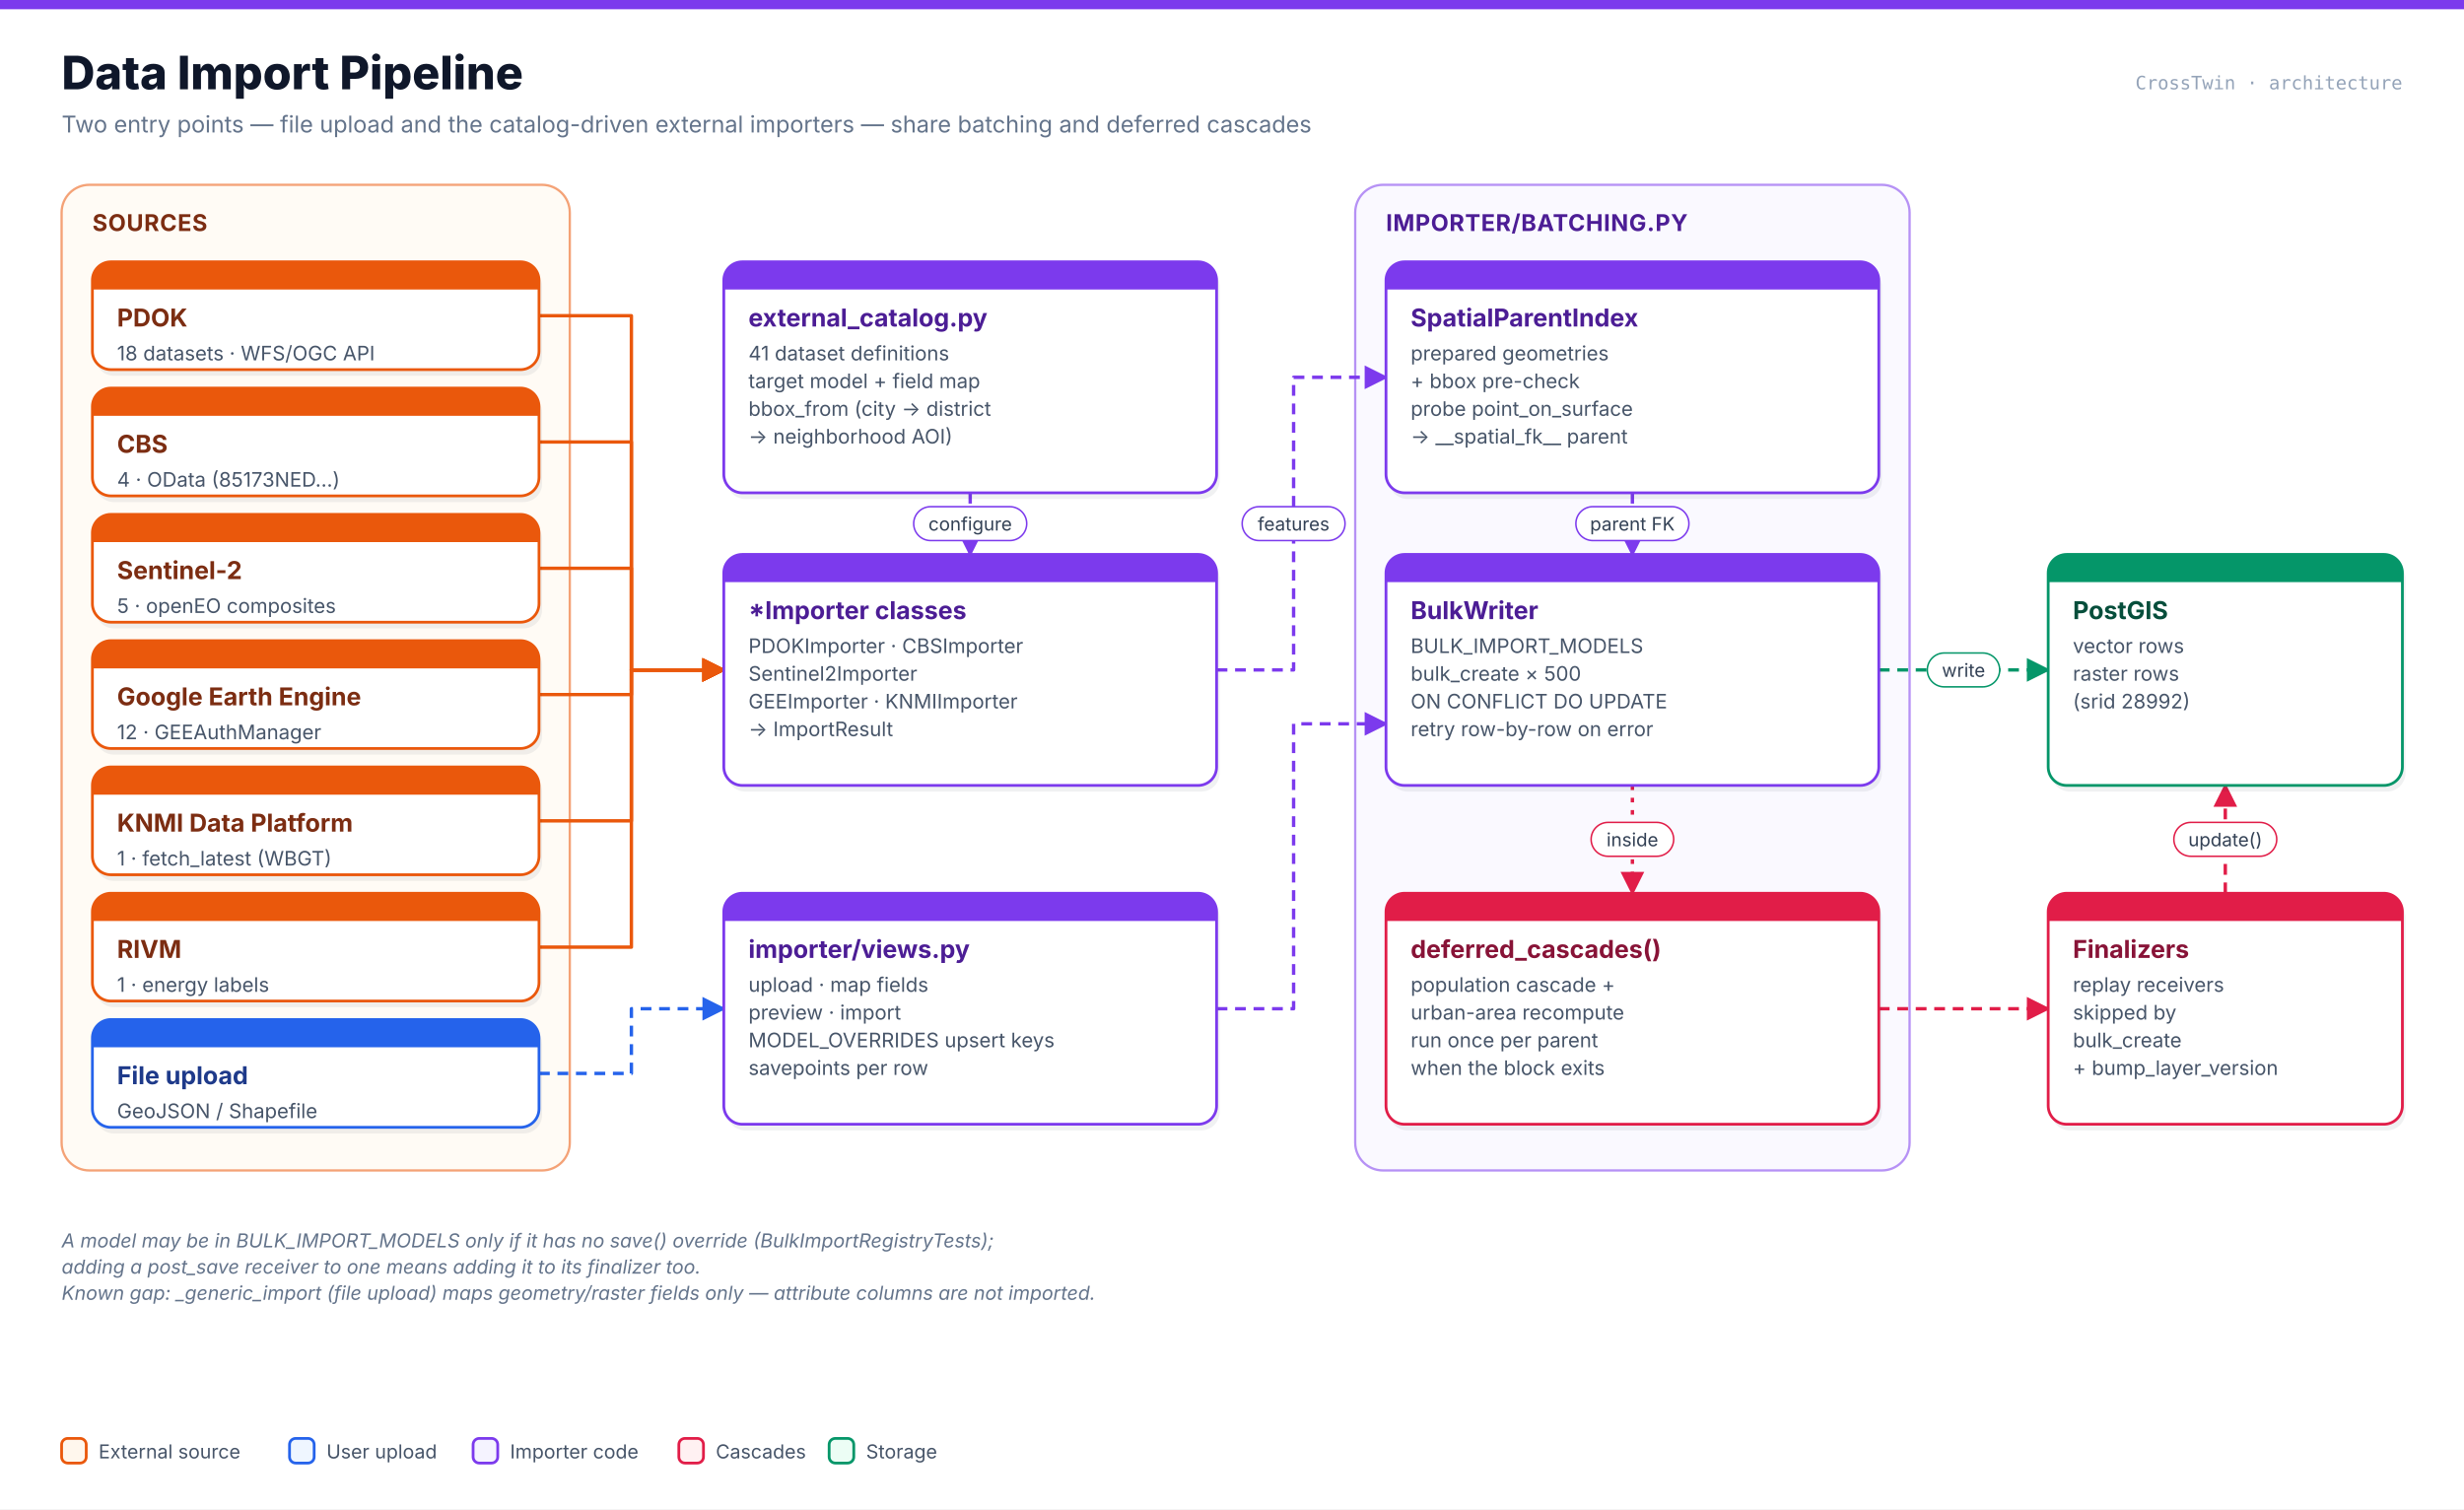
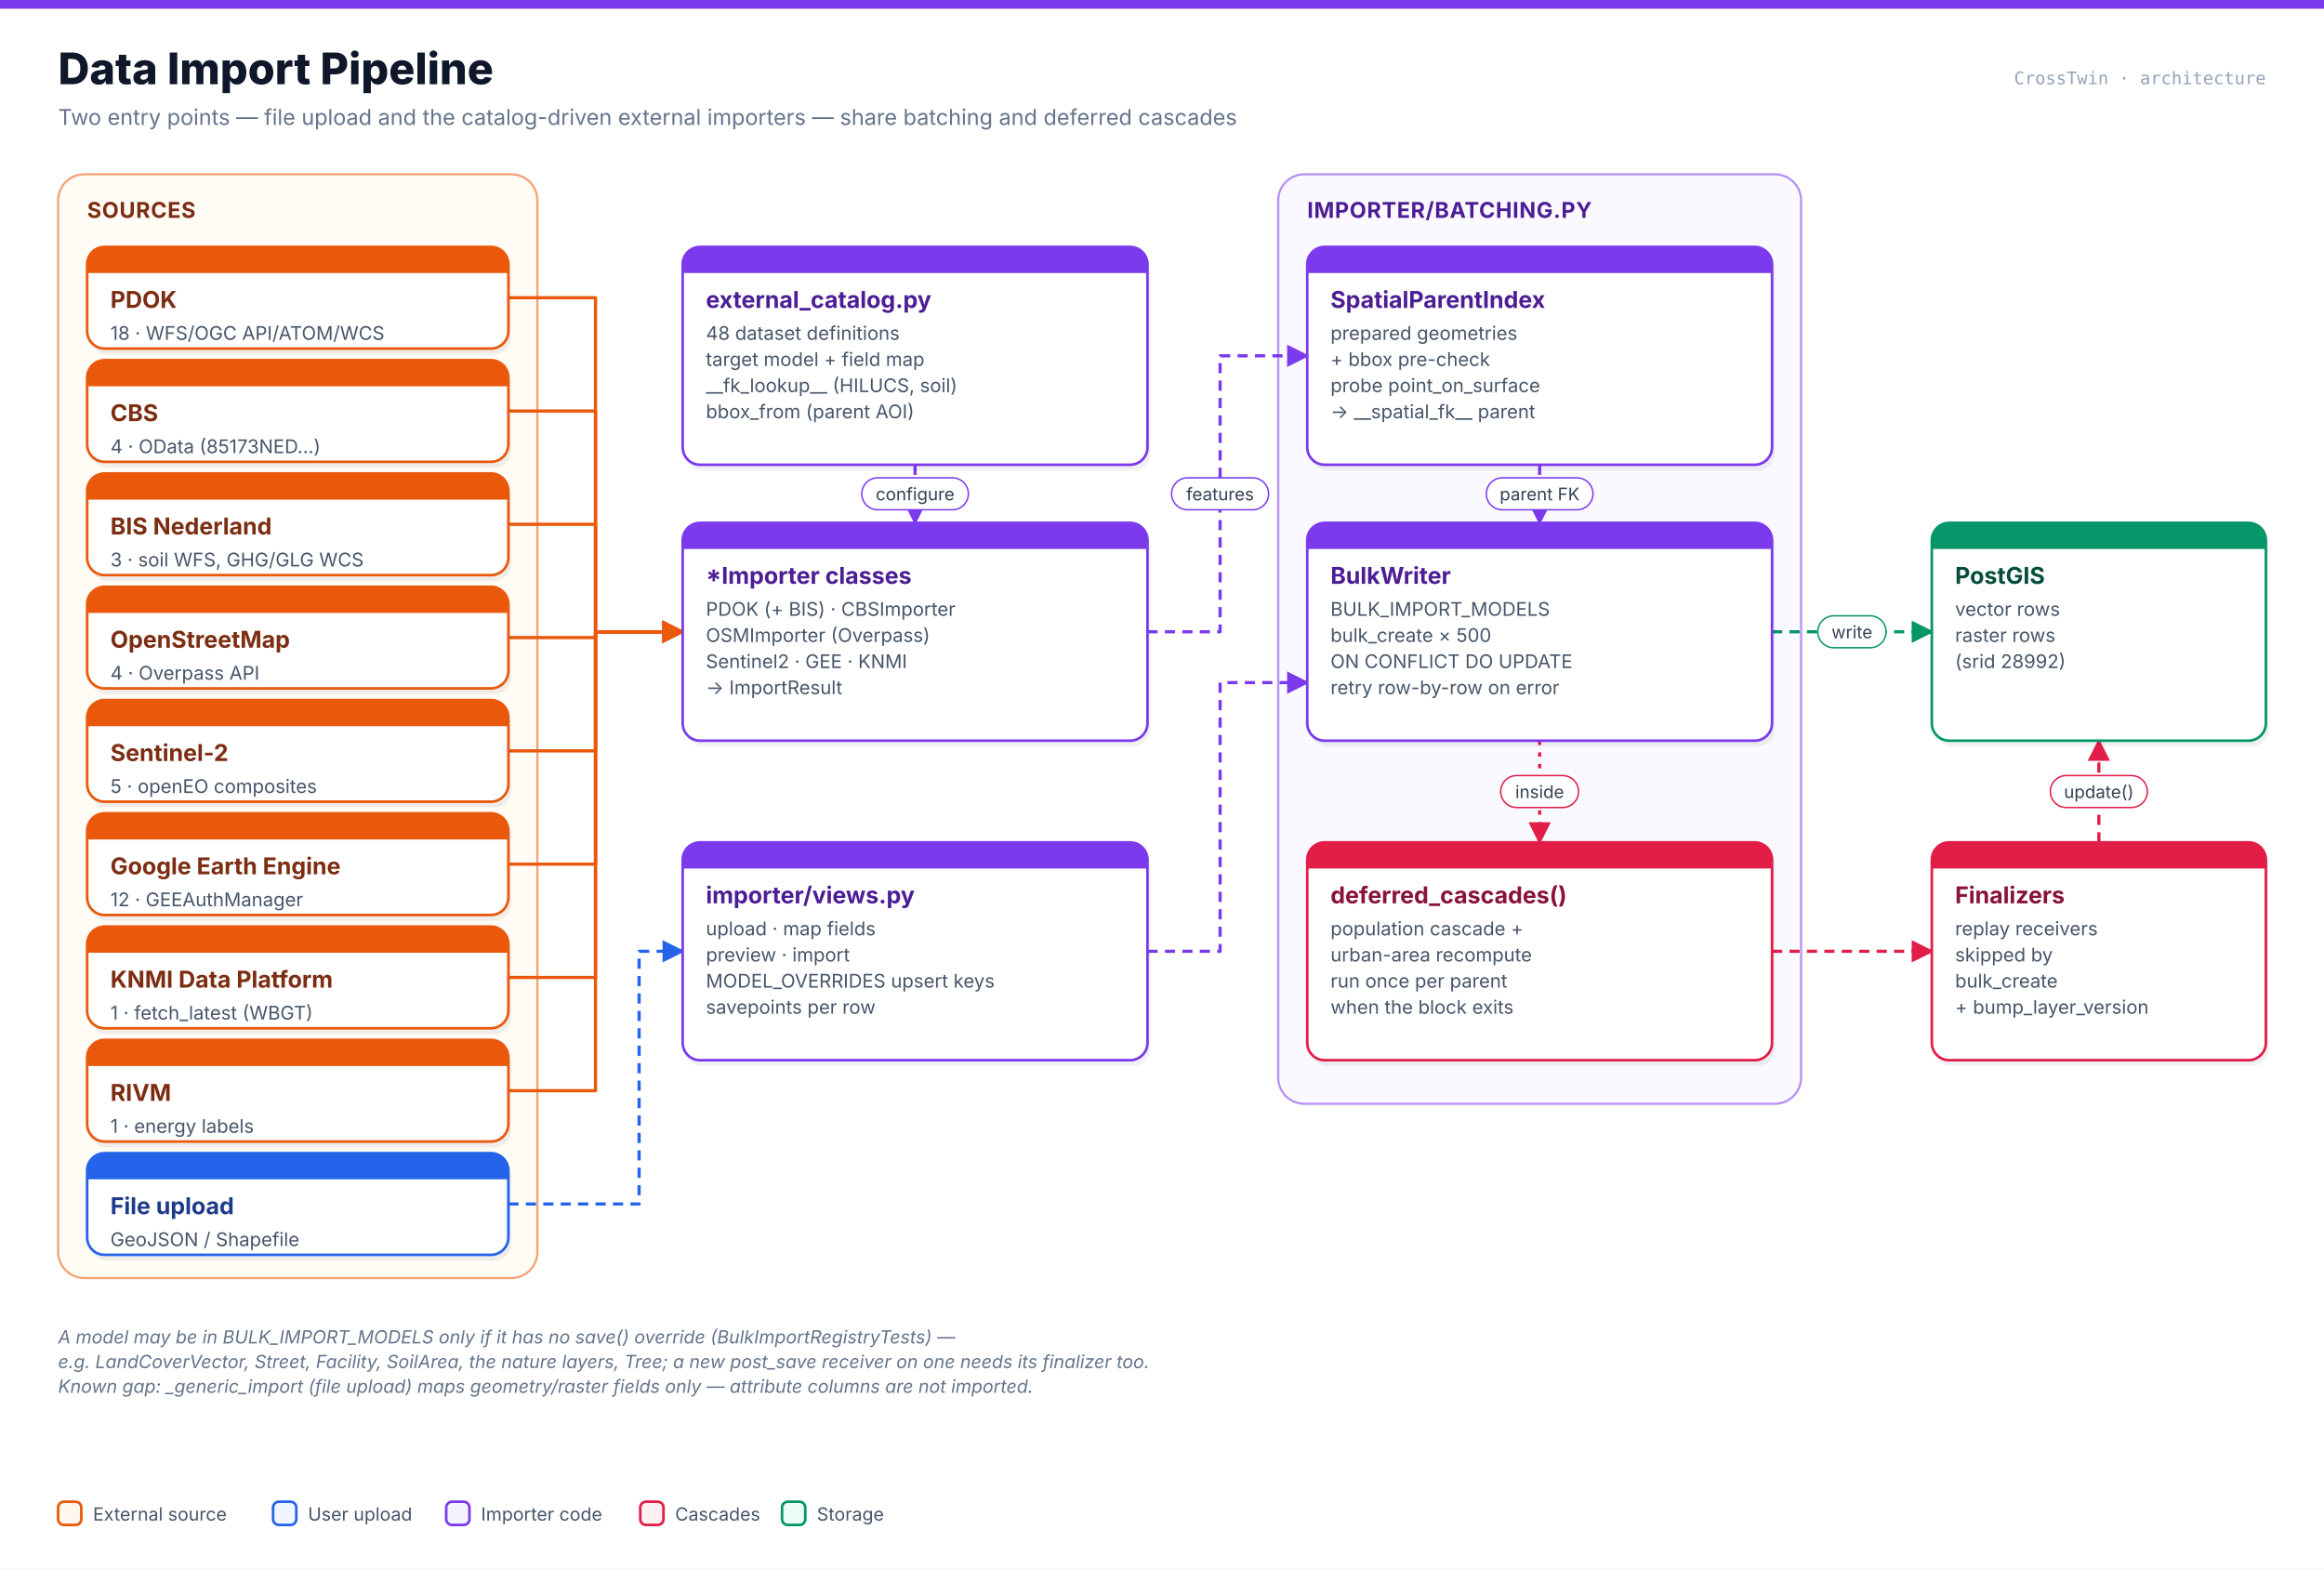
- <svg xmlns="http://www.w3.org/2000/svg" viewBox="0 0 1600 980" width="1600" height="980" role="img" aria-label="Data Import Pipeline">
+ <svg xmlns="http://www.w3.org/2000/svg" viewBox="0 0 1600 1080" width="1600" height="1080" role="img" aria-label="Data Import Pipeline">
  <style>
  .t { font-family:'Inter','Segoe UI',system-ui,-apple-system,sans-serif; }
  .m { font-family:'IBM Plex Mono','Cascadia Code',Consolas,monospace; }
  .flow { stroke-dasharray:7 5; animation:dash 1.2s linear infinite; }
  @keyframes dash { to { stroke-dashoffset:-24; } }
  @media (prefers-reduced-motion: reduce) { .flow { animation:none; } }
</style>
  <defs>
    <marker id="a-client" viewBox="0 0 10 10" refX="9" refY="5" markerWidth="7" markerHeight="7" orient="auto-start-reverse">
      <path d="M0,0 L10,5 L0,10 z" fill="#2563eb" />
    </marker>
    <marker id="as-client" viewBox="0 0 10 10" refX="9" refY="5" markerWidth="7" markerHeight="7" orient="auto-start-reverse">
      <path d="M0,0 L10,5 L0,10 z" fill="#2563eb" />
    </marker>
    <marker id="a-django" viewBox="0 0 10 10" refX="9" refY="5" markerWidth="7" markerHeight="7" orient="auto-start-reverse">
      <path d="M0,0 L10,5 L0,10 z" fill="#7c3aed" />
    </marker>
    <marker id="as-django" viewBox="0 0 10 10" refX="9" refY="5" markerWidth="7" markerHeight="7" orient="auto-start-reverse">
      <path d="M0,0 L10,5 L0,10 z" fill="#7c3aed" />
    </marker>
    <marker id="a-data" viewBox="0 0 10 10" refX="9" refY="5" markerWidth="7" markerHeight="7" orient="auto-start-reverse">
      <path d="M0,0 L10,5 L0,10 z" fill="#059669" />
    </marker>
    <marker id="as-data" viewBox="0 0 10 10" refX="9" refY="5" markerWidth="7" markerHeight="7" orient="auto-start-reverse">
      <path d="M0,0 L10,5 L0,10 z" fill="#059669" />
    </marker>
    <marker id="a-external" viewBox="0 0 10 10" refX="9" refY="5" markerWidth="7" markerHeight="7" orient="auto-start-reverse">
      <path d="M0,0 L10,5 L0,10 z" fill="#ea580c" />
    </marker>
    <marker id="as-external" viewBox="0 0 10 10" refX="9" refY="5" markerWidth="7" markerHeight="7" orient="auto-start-reverse">
      <path d="M0,0 L10,5 L0,10 z" fill="#ea580c" />
    </marker>
    <marker id="a-raster" viewBox="0 0 10 10" refX="9" refY="5" markerWidth="7" markerHeight="7" orient="auto-start-reverse">
      <path d="M0,0 L10,5 L0,10 z" fill="#0891b2" />
    </marker>
    <marker id="as-raster" viewBox="0 0 10 10" refX="9" refY="5" markerWidth="7" markerHeight="7" orient="auto-start-reverse">
      <path d="M0,0 L10,5 L0,10 z" fill="#0891b2" />
    </marker>
    <marker id="a-cache" viewBox="0 0 10 10" refX="9" refY="5" markerWidth="7" markerHeight="7" orient="auto-start-reverse">
      <path d="M0,0 L10,5 L0,10 z" fill="#d97706" />
    </marker>
    <marker id="as-cache" viewBox="0 0 10 10" refX="9" refY="5" markerWidth="7" markerHeight="7" orient="auto-start-reverse">
      <path d="M0,0 L10,5 L0,10 z" fill="#d97706" />
    </marker>
    <marker id="a-signal" viewBox="0 0 10 10" refX="9" refY="5" markerWidth="7" markerHeight="7" orient="auto-start-reverse">
      <path d="M0,0 L10,5 L0,10 z" fill="#e11d48" />
    </marker>
    <marker id="as-signal" viewBox="0 0 10 10" refX="9" refY="5" markerWidth="7" markerHeight="7" orient="auto-start-reverse">
      <path d="M0,0 L10,5 L0,10 z" fill="#e11d48" />
    </marker>
    <marker id="a-neutral" viewBox="0 0 10 10" refX="9" refY="5" markerWidth="7" markerHeight="7" orient="auto-start-reverse">
      <path d="M0,0 L10,5 L0,10 z" fill="#475569" />
    </marker>
    <marker id="as-neutral" viewBox="0 0 10 10" refX="9" refY="5" markerWidth="7" markerHeight="7" orient="auto-start-reverse">
      <path d="M0,0 L10,5 L0,10 z" fill="#475569" />
    </marker>
  </defs>
-   <rect width="1600" height="980" fill="#ffffff" />
+   <rect width="1600" height="1080" fill="#ffffff" />
  <rect width="1600" height="6" fill="#7c3aed" />
  <text class="t" x="40" y="58" font-size="30" font-weight="800" fill="#0f172a">Data Import Pipeline</text>
  <text class="t" x="40" y="86" font-size="15" fill="#64748b">Two entry points — file upload and the catalog-driven external importers — share batching and deferred cascades</text>
  <text class="m" x="1560" y="58" font-size="12" fill="#94a3b8" text-anchor="end">CrossTwin · architecture</text>
-   <rect x="40" y="120" width="330" height="640" rx="18" fill="#fff7ed" fill-opacity="0.55" stroke="#ea580c" stroke-opacity="0.55" stroke-width="1.5" />
+   <rect x="40" y="120" width="330" height="760" rx="18" fill="#fff7ed" fill-opacity="0.55" stroke="#ea580c" stroke-opacity="0.55" stroke-width="1.5" />
  <text class="t" x="60" y="150" font-size="15" font-weight="700" fill="#7c2d12" letter-spacing="0.4">SOURCES</text>
  <rect x="880" y="120" width="360" height="640" rx="18" fill="#f5f3ff" fill-opacity="0.55" stroke="#7c3aed" stroke-opacity="0.55" stroke-width="1.5" />
  <text class="t" x="900" y="150" font-size="15" font-weight="700" fill="#4c1d95" letter-spacing="0.4">IMPORTER/BATCHING.PY</text>
  <path d="M1060,510 L1060,580" fill="none" stroke="#e11d48" stroke-width="2.2" stroke-linejoin="round" stroke-dasharray="3 5" marker-end="url(#a-signal)" />
  <path d="M1445,580 L1445,510" fill="none" stroke="#e11d48" stroke-width="2.2" stroke-linejoin="round" class="flow" marker-end="url(#a-signal)" />
  <path d="M1220,655 L1330,655" fill="none" stroke="#e11d48" stroke-width="2.2" stroke-linejoin="round" class="flow" marker-end="url(#a-signal)" />
  <path d="M1220,435 L1330,435" fill="none" stroke="#059669" stroke-width="2.2" stroke-linejoin="round" class="flow" marker-end="url(#a-data)" />
  <path d="M790,655 L840,655 L840,470 L900,470" fill="none" stroke="#7c3aed" stroke-width="2.2" stroke-linejoin="round" class="flow" marker-end="url(#a-django)" />
  <path d="M1060,320 L1060,360" fill="none" stroke="#7c3aed" stroke-width="2.2" stroke-linejoin="round" class="flow" marker-end="url(#a-django)" />
  <path d="M790,435 L840,435 L840,245 L900,245" fill="none" stroke="#7c3aed" stroke-width="2.2" stroke-linejoin="round" class="flow" marker-end="url(#a-django)" />
-   <path d="M350,697 L410,697 L410,655 L470,655" fill="none" stroke="#2563eb" stroke-width="2.2" stroke-linejoin="round" class="flow" marker-end="url(#a-client)" />
+   <path d="M350,829 L440,829 L440,655 L470,655" fill="none" stroke="#2563eb" stroke-width="2.2" stroke-linejoin="round" class="flow" marker-end="url(#a-client)" />
  <path d="M630,320 L630,360" fill="none" stroke="#7c3aed" stroke-width="2.2" stroke-linejoin="round" class="flow" marker-end="url(#a-django)" />
-   <path d="M350,615 L410,615 L410,435 L470,435" fill="none" stroke="#ea580c" stroke-width="2.2" stroke-linejoin="round" marker-end="url(#a-external)" />
-   <path d="M350,533 L410,533 L410,435 L470,435" fill="none" stroke="#ea580c" stroke-width="2.2" stroke-linejoin="round" marker-end="url(#a-external)" />
-   <path d="M350,451 L410,451 L410,435 L470,435" fill="none" stroke="#ea580c" stroke-width="2.2" stroke-linejoin="round" marker-end="url(#a-external)" />
-   <path d="M350,369 L410,369 L410,435 L470,435" fill="none" stroke="#ea580c" stroke-width="2.2" stroke-linejoin="round" marker-end="url(#a-external)" />
-   <path d="M350,287 L410,287 L410,435 L470,435" fill="none" stroke="#ea580c" stroke-width="2.2" stroke-linejoin="round" marker-end="url(#a-external)" />
+   <path d="M350,751 L410,751 L410,435 L470,435" fill="none" stroke="#ea580c" stroke-width="2.2" stroke-linejoin="round" marker-end="url(#a-external)" />
+   <path d="M350,673 L410,673 L410,435 L470,435" fill="none" stroke="#ea580c" stroke-width="2.2" stroke-linejoin="round" marker-end="url(#a-external)" />
+   <path d="M350,595 L410,595 L410,435 L470,435" fill="none" stroke="#ea580c" stroke-width="2.2" stroke-linejoin="round" marker-end="url(#a-external)" />
+   <path d="M350,517 L410,517 L410,435 L470,435" fill="none" stroke="#ea580c" stroke-width="2.2" stroke-linejoin="round" marker-end="url(#a-external)" />
+   <path d="M350,439 L410,439 L410,435 L470,435" fill="none" stroke="#ea580c" stroke-width="2.2" stroke-linejoin="round" marker-end="url(#a-external)" />
+   <path d="M350,361 L410,361 L410,435 L470,435" fill="none" stroke="#ea580c" stroke-width="2.2" stroke-linejoin="round" marker-end="url(#a-external)" />
+   <path d="M350,283 L410,283 L410,435 L470,435" fill="none" stroke="#ea580c" stroke-width="2.2" stroke-linejoin="round" marker-end="url(#a-external)" />
  <path d="M350,205 L410,205 L410,435 L470,435" fill="none" stroke="#ea580c" stroke-width="2.2" stroke-linejoin="round" marker-end="url(#a-external)" />
  <rect x="62" y="174" width="290" height="70" rx="12" fill="#0f172a" fill-opacity="0.06" />
  <rect x="60" y="170" width="290" height="70" rx="12" fill="#fff" stroke="#ea580c" stroke-width="1.8" />
  <path d="M72,170 h266 a12,12 0 0 1 12,12 v6 h-290 v-6 a12,12 0 0 1 12,-12 z" fill="#ea580c" />
  <text class="t" x="76" y="212" font-size="16" font-weight="700" fill="#7c2d12">PDOK</text>
-   <text class="t" x="76" y="234" font-size="13" fill="#475569">18 datasets · WFS/OGC API</text>
-   <rect x="62" y="256" width="290" height="70" rx="12" fill="#0f172a" fill-opacity="0.06" />
-   <rect x="60" y="252" width="290" height="70" rx="12" fill="#fff" stroke="#ea580c" stroke-width="1.8" />
-   <path d="M72,252 h266 a12,12 0 0 1 12,12 v6 h-290 v-6 a12,12 0 0 1 12,-12 z" fill="#ea580c" />
-   <text class="t" x="76" y="294" font-size="16" font-weight="700" fill="#7c2d12">CBS</text>
-   <text class="t" x="76" y="316" font-size="13" fill="#475569">4 · OData (85173NED…)</text>
-   <rect x="62" y="338" width="290" height="70" rx="12" fill="#0f172a" fill-opacity="0.06" />
-   <rect x="60" y="334" width="290" height="70" rx="12" fill="#fff" stroke="#ea580c" stroke-width="1.8" />
-   <path d="M72,334 h266 a12,12 0 0 1 12,12 v6 h-290 v-6 a12,12 0 0 1 12,-12 z" fill="#ea580c" />
-   <text class="t" x="76" y="376" font-size="16" font-weight="700" fill="#7c2d12">Sentinel-2</text>
-   <text class="t" x="76" y="398" font-size="13" fill="#475569">5 · openEO composites</text>
-   <rect x="62" y="420" width="290" height="70" rx="12" fill="#0f172a" fill-opacity="0.06" />
-   <rect x="60" y="416" width="290" height="70" rx="12" fill="#fff" stroke="#ea580c" stroke-width="1.8" />
-   <path d="M72,416 h266 a12,12 0 0 1 12,12 v6 h-290 v-6 a12,12 0 0 1 12,-12 z" fill="#ea580c" />
-   <text class="t" x="76" y="458" font-size="16" font-weight="700" fill="#7c2d12">Google Earth Engine</text>
-   <text class="t" x="76" y="480" font-size="13" fill="#475569">12 · GEEAuthManager</text>
-   <rect x="62" y="502" width="290" height="70" rx="12" fill="#0f172a" fill-opacity="0.06" />
-   <rect x="60" y="498" width="290" height="70" rx="12" fill="#fff" stroke="#ea580c" stroke-width="1.8" />
-   <path d="M72,498 h266 a12,12 0 0 1 12,12 v6 h-290 v-6 a12,12 0 0 1 12,-12 z" fill="#ea580c" />
-   <text class="t" x="76" y="540" font-size="16" font-weight="700" fill="#7c2d12">KNMI Data Platform</text>
-   <text class="t" x="76" y="562" font-size="13" fill="#475569">1 · fetch_latest (WBGT)</text>
-   <rect x="62" y="584" width="290" height="70" rx="12" fill="#0f172a" fill-opacity="0.06" />
-   <rect x="60" y="580" width="290" height="70" rx="12" fill="#fff" stroke="#ea580c" stroke-width="1.8" />
-   <path d="M72,580 h266 a12,12 0 0 1 12,12 v6 h-290 v-6 a12,12 0 0 1 12,-12 z" fill="#ea580c" />
-   <text class="t" x="76" y="622" font-size="16" font-weight="700" fill="#7c2d12">RIVM</text>
-   <text class="t" x="76" y="644" font-size="13" fill="#475569">1 · energy labels</text>
-   <rect x="62" y="666" width="290" height="70" rx="12" fill="#0f172a" fill-opacity="0.06" />
-   <rect x="60" y="662" width="290" height="70" rx="12" fill="#fff" stroke="#2563eb" stroke-width="1.8" />
-   <path d="M72,662 h266 a12,12 0 0 1 12,12 v6 h-290 v-6 a12,12 0 0 1 12,-12 z" fill="#2563eb" />
-   <text class="t" x="76" y="704" font-size="16" font-weight="700" fill="#1e3a8a">File upload</text>
-   <text class="t" x="76" y="726" font-size="13" fill="#475569">GeoJSON / Shapefile</text>
+   <text class="t" x="76" y="234" font-size="13" fill="#475569">18 · WFS/OGC API/ATOM/WCS</text>
+   <rect x="62" y="252" width="290" height="70" rx="12" fill="#0f172a" fill-opacity="0.06" />
+   <rect x="60" y="248" width="290" height="70" rx="12" fill="#fff" stroke="#ea580c" stroke-width="1.8" />
+   <path d="M72,248 h266 a12,12 0 0 1 12,12 v6 h-290 v-6 a12,12 0 0 1 12,-12 z" fill="#ea580c" />
+   <text class="t" x="76" y="290" font-size="16" font-weight="700" fill="#7c2d12">CBS</text>
+   <text class="t" x="76" y="312" font-size="13" fill="#475569">4 · OData (85173NED…)</text>
+   <rect x="62" y="330" width="290" height="70" rx="12" fill="#0f172a" fill-opacity="0.06" />
+   <rect x="60" y="326" width="290" height="70" rx="12" fill="#fff" stroke="#ea580c" stroke-width="1.8" />
+   <path d="M72,326 h266 a12,12 0 0 1 12,12 v6 h-290 v-6 a12,12 0 0 1 12,-12 z" fill="#ea580c" />
+   <text class="t" x="76" y="368" font-size="16" font-weight="700" fill="#7c2d12">BIS Nederland</text>
+   <text class="t" x="76" y="390" font-size="13" fill="#475569">3 · soil WFS, GHG/GLG WCS</text>
+   <rect x="62" y="408" width="290" height="70" rx="12" fill="#0f172a" fill-opacity="0.06" />
+   <rect x="60" y="404" width="290" height="70" rx="12" fill="#fff" stroke="#ea580c" stroke-width="1.8" />
+   <path d="M72,404 h266 a12,12 0 0 1 12,12 v6 h-290 v-6 a12,12 0 0 1 12,-12 z" fill="#ea580c" />
+   <text class="t" x="76" y="446" font-size="16" font-weight="700" fill="#7c2d12">OpenStreetMap</text>
+   <text class="t" x="76" y="468" font-size="13" fill="#475569">4 · Overpass API</text>
+   <rect x="62" y="486" width="290" height="70" rx="12" fill="#0f172a" fill-opacity="0.06" />
+   <rect x="60" y="482" width="290" height="70" rx="12" fill="#fff" stroke="#ea580c" stroke-width="1.8" />
+   <path d="M72,482 h266 a12,12 0 0 1 12,12 v6 h-290 v-6 a12,12 0 0 1 12,-12 z" fill="#ea580c" />
+   <text class="t" x="76" y="524" font-size="16" font-weight="700" fill="#7c2d12">Sentinel-2</text>
+   <text class="t" x="76" y="546" font-size="13" fill="#475569">5 · openEO composites</text>
+   <rect x="62" y="564" width="290" height="70" rx="12" fill="#0f172a" fill-opacity="0.06" />
+   <rect x="60" y="560" width="290" height="70" rx="12" fill="#fff" stroke="#ea580c" stroke-width="1.8" />
+   <path d="M72,560 h266 a12,12 0 0 1 12,12 v6 h-290 v-6 a12,12 0 0 1 12,-12 z" fill="#ea580c" />
+   <text class="t" x="76" y="602" font-size="16" font-weight="700" fill="#7c2d12">Google Earth Engine</text>
+   <text class="t" x="76" y="624" font-size="13" fill="#475569">12 · GEEAuthManager</text>
+   <rect x="62" y="642" width="290" height="70" rx="12" fill="#0f172a" fill-opacity="0.06" />
+   <rect x="60" y="638" width="290" height="70" rx="12" fill="#fff" stroke="#ea580c" stroke-width="1.8" />
+   <path d="M72,638 h266 a12,12 0 0 1 12,12 v6 h-290 v-6 a12,12 0 0 1 12,-12 z" fill="#ea580c" />
+   <text class="t" x="76" y="680" font-size="16" font-weight="700" fill="#7c2d12">KNMI Data Platform</text>
+   <text class="t" x="76" y="702" font-size="13" fill="#475569">1 · fetch_latest (WBGT)</text>
+   <rect x="62" y="720" width="290" height="70" rx="12" fill="#0f172a" fill-opacity="0.06" />
+   <rect x="60" y="716" width="290" height="70" rx="12" fill="#fff" stroke="#ea580c" stroke-width="1.8" />
+   <path d="M72,716 h266 a12,12 0 0 1 12,12 v6 h-290 v-6 a12,12 0 0 1 12,-12 z" fill="#ea580c" />
+   <text class="t" x="76" y="758" font-size="16" font-weight="700" fill="#7c2d12">RIVM</text>
+   <text class="t" x="76" y="780" font-size="13" fill="#475569">1 · energy labels</text>
+   <rect x="62" y="798" width="290" height="70" rx="12" fill="#0f172a" fill-opacity="0.06" />
+   <rect x="60" y="794" width="290" height="70" rx="12" fill="#fff" stroke="#2563eb" stroke-width="1.8" />
+   <path d="M72,794 h266 a12,12 0 0 1 12,12 v6 h-290 v-6 a12,12 0 0 1 12,-12 z" fill="#2563eb" />
+   <text class="t" x="76" y="836" font-size="16" font-weight="700" fill="#1e3a8a">File upload</text>
+   <text class="t" x="76" y="858" font-size="13" fill="#475569">GeoJSON / Shapefile</text>
  <rect x="472" y="174" width="320" height="150" rx="12" fill="#0f172a" fill-opacity="0.06" />
  <rect x="470" y="170" width="320" height="150" rx="12" fill="#fff" stroke="#7c3aed" stroke-width="1.8" />
  <path d="M482,170 h296 a12,12 0 0 1 12,12 v6 h-320 v-6 a12,12 0 0 1 12,-12 z" fill="#7c3aed" />
  <text class="t" x="486" y="212" font-size="16" font-weight="700" fill="#4c1d95">external_catalog.py</text>
-   <text class="t" x="486" y="234" font-size="13" fill="#475569">41 dataset definitions</text>
+   <text class="t" x="486" y="234" font-size="13" fill="#475569">48 dataset definitions</text>
  <text class="t" x="486" y="252" font-size="13" fill="#475569">target model + field map</text>
-   <text class="t" x="486" y="270" font-size="13" fill="#475569">bbox_from (city → district</text>
-   <text class="t" x="486" y="288" font-size="13" fill="#475569"> → neighborhood AOI)</text>
+   <text class="t" x="486" y="270" font-size="13" fill="#475569">__fk_lookup__ (HILUCS, soil)</text>
+   <text class="t" x="486" y="288" font-size="13" fill="#475569">bbox_from (parent AOI)</text>
  <rect x="472" y="364" width="320" height="150" rx="12" fill="#0f172a" fill-opacity="0.06" />
  <rect x="470" y="360" width="320" height="150" rx="12" fill="#fff" stroke="#7c3aed" stroke-width="1.8" />
  <path d="M482,360 h296 a12,12 0 0 1 12,12 v6 h-320 v-6 a12,12 0 0 1 12,-12 z" fill="#7c3aed" />
  <text class="t" x="486" y="402" font-size="16" font-weight="700" fill="#4c1d95">*Importer classes</text>
-   <text class="t" x="486" y="424" font-size="13" fill="#475569">PDOKImporter · CBSImporter</text>
-   <text class="t" x="486" y="442" font-size="13" fill="#475569">Sentinel2Importer</text>
-   <text class="t" x="486" y="460" font-size="13" fill="#475569">GEEImporter · KNMIImporter</text>
+   <text class="t" x="486" y="424" font-size="13" fill="#475569">PDOK (+ BIS) · CBSImporter</text>
+   <text class="t" x="486" y="442" font-size="13" fill="#475569">OSMImporter (Overpass)</text>
+   <text class="t" x="486" y="460" font-size="13" fill="#475569">Sentinel2 · GEE · KNMI</text>
  <text class="t" x="486" y="478" font-size="13" fill="#475569">→ ImportResult</text>
  <rect x="472" y="584" width="320" height="150" rx="12" fill="#0f172a" fill-opacity="0.06" />
  <rect x="470" y="580" width="320" height="150" rx="12" fill="#fff" stroke="#7c3aed" stroke-width="1.8" />
  <path d="M482,580 h296 a12,12 0 0 1 12,12 v6 h-320 v-6 a12,12 0 0 1 12,-12 z" fill="#7c3aed" />
  <text class="t" x="486" y="622" font-size="16" font-weight="700" fill="#4c1d95">importer/views.py</text>
  <text class="t" x="486" y="644" font-size="13" fill="#475569">upload · map fields</text>
  <text class="t" x="486" y="662" font-size="13" fill="#475569">preview · import</text>
  <text class="t" x="486" y="680" font-size="13" fill="#475569">MODEL_OVERRIDES upsert keys</text>
  <text class="t" x="486" y="698" font-size="13" fill="#475569">savepoints per row</text>
  <rect x="902" y="174" width="320" height="150" rx="12" fill="#0f172a" fill-opacity="0.06" />
  <rect x="900" y="170" width="320" height="150" rx="12" fill="#fff" stroke="#7c3aed" stroke-width="1.8" />
  <path d="M912,170 h296 a12,12 0 0 1 12,12 v6 h-320 v-6 a12,12 0 0 1 12,-12 z" fill="#7c3aed" />
  <text class="t" x="916" y="212" font-size="16" font-weight="700" fill="#4c1d95">SpatialParentIndex</text>
  <text class="t" x="916" y="234" font-size="13" fill="#475569">prepared geometries</text>
  <text class="t" x="916" y="252" font-size="13" fill="#475569">+ bbox pre-check</text>
  <text class="t" x="916" y="270" font-size="13" fill="#475569">probe point_on_surface</text>
  <text class="t" x="916" y="288" font-size="13" fill="#475569">→ __spatial_fk__ parent</text>
  <rect x="902" y="364" width="320" height="150" rx="12" fill="#0f172a" fill-opacity="0.06" />
  <rect x="900" y="360" width="320" height="150" rx="12" fill="#fff" stroke="#7c3aed" stroke-width="1.8" />
  <path d="M912,360 h296 a12,12 0 0 1 12,12 v6 h-320 v-6 a12,12 0 0 1 12,-12 z" fill="#7c3aed" />
  <text class="t" x="916" y="402" font-size="16" font-weight="700" fill="#4c1d95">BulkWriter</text>
  <text class="t" x="916" y="424" font-size="13" fill="#475569">BULK_IMPORT_MODELS</text>
  <text class="t" x="916" y="442" font-size="13" fill="#475569">bulk_create × 500</text>
  <text class="t" x="916" y="460" font-size="13" fill="#475569">ON CONFLICT DO UPDATE</text>
  <text class="t" x="916" y="478" font-size="13" fill="#475569">retry row-by-row on error</text>
  <rect x="902" y="584" width="320" height="150" rx="12" fill="#0f172a" fill-opacity="0.06" />
  <rect x="900" y="580" width="320" height="150" rx="12" fill="#fff" stroke="#e11d48" stroke-width="1.8" />
  <path d="M912,580 h296 a12,12 0 0 1 12,12 v6 h-320 v-6 a12,12 0 0 1 12,-12 z" fill="#e11d48" />
  <text class="t" x="916" y="622" font-size="16" font-weight="700" fill="#881337">deferred_cascades()</text>
  <text class="t" x="916" y="644" font-size="13" fill="#475569">population cascade +</text>
  <text class="t" x="916" y="662" font-size="13" fill="#475569">urban-area recompute</text>
  <text class="t" x="916" y="680" font-size="13" fill="#475569">run once per parent</text>
  <text class="t" x="916" y="698" font-size="13" fill="#475569">when the block exits</text>
  <rect x="1332" y="364" width="230" height="150" rx="12" fill="#0f172a" fill-opacity="0.06" />
  <rect x="1330" y="360" width="230" height="150" rx="12" fill="#fff" stroke="#059669" stroke-width="1.8" />
  <path d="M1342,360 h206 a12,12 0 0 1 12,12 v6 h-230 v-6 a12,12 0 0 1 12,-12 z" fill="#059669" />
  <text class="t" x="1346" y="402" font-size="16" font-weight="700" fill="#064e3b">PostGIS</text>
  <text class="t" x="1346" y="424" font-size="13" fill="#475569">vector rows</text>
  <text class="t" x="1346" y="442" font-size="13" fill="#475569">raster rows</text>
  <text class="t" x="1346" y="460" font-size="13" fill="#475569">(srid 28992)</text>
  <rect x="1332" y="584" width="230" height="150" rx="12" fill="#0f172a" fill-opacity="0.06" />
  <rect x="1330" y="580" width="230" height="150" rx="12" fill="#fff" stroke="#e11d48" stroke-width="1.8" />
  <path d="M1342,580 h206 a12,12 0 0 1 12,12 v6 h-230 v-6 a12,12 0 0 1 12,-12 z" fill="#e11d48" />
  <text class="t" x="1346" y="622" font-size="16" font-weight="700" fill="#881337">Finalizers</text>
  <text class="t" x="1346" y="644" font-size="13" fill="#475569">replay receivers</text>
  <text class="t" x="1346" y="662" font-size="13" fill="#475569">skipped by</text>
  <text class="t" x="1346" y="680" font-size="13" fill="#475569">bulk_create</text>
  <text class="t" x="1346" y="698" font-size="13" fill="#475569">+ bump_layer_version</text>
  <rect x="593.3" y="329.0" width="73.4" height="22" rx="11" fill="#fff" stroke="#7c3aed" stroke-width="1" />
  <text class="t" x="630.0" y="344.5" font-size="12" fill="#334155" text-anchor="middle">configure</text>
  <rect x="806.6" y="329.0" width="66.8" height="22" rx="11" fill="#fff" stroke="#7c3aed" stroke-width="1" />
  <text class="t" x="840.0" y="344.5" font-size="12" fill="#334155" text-anchor="middle">features</text>
  <rect x="1023.3" y="329.0" width="73.4" height="22" rx="11" fill="#fff" stroke="#7c3aed" stroke-width="1" />
  <text class="t" x="1060.0" y="344.5" font-size="12" fill="#334155" text-anchor="middle">parent FK</text>
  <rect x="1251.5" y="424.0" width="47.0" height="22" rx="11" fill="#fff" stroke="#059669" stroke-width="1" />
  <text class="t" x="1275.0" y="439.5" font-size="12" fill="#334155" text-anchor="middle">write</text>
  <rect x="1411.6" y="534.0" width="66.8" height="22" rx="11" fill="#fff" stroke="#e11d48" stroke-width="1" />
  <text class="t" x="1445.0" y="549.5" font-size="12" fill="#334155" text-anchor="middle">update()</text>
  <rect x="1033.2" y="534.0" width="53.6" height="22" rx="11" fill="#fff" stroke="#e11d48" stroke-width="1" />
  <text class="t" x="1060.0" y="549.5" font-size="12" fill="#334155" text-anchor="middle">inside</text>
-   <text class="t" x="40" y="810" font-size="12.5" fill="#64748b" font-style="italic">A model may be in BULK_IMPORT_MODELS only if it has no save() override (BulkImportRegistryTests);</text>
-   <text class="t" x="40" y="827" font-size="12.5" fill="#64748b" font-style="italic">adding a post_save receiver to one means adding it to its finalizer too.</text>
-   <text class="t" x="40" y="844" font-size="12.5" fill="#64748b" font-style="italic">Known gap: _generic_import (file upload) maps geometry/raster fields only — attribute columns are not imported.</text>
-   <rect x="40" y="934" width="16" height="16" rx="4" fill="#fff7ed" stroke="#ea580c" stroke-width="1.8" />
-   <text class="t" x="64" y="947" font-size="12.5" fill="#475569">External source</text>
-   <rect x="188.0" y="934" width="16" height="16" rx="4" fill="#eff6ff" stroke="#2563eb" stroke-width="1.8" />
-   <text class="t" x="212.0" y="947" font-size="12.5" fill="#475569">User upload</text>
-   <rect x="307.2" y="934" width="16" height="16" rx="4" fill="#f5f3ff" stroke="#7c3aed" stroke-width="1.8" />
-   <text class="t" x="331.2" y="947" font-size="12.5" fill="#475569">Importer code</text>
-   <rect x="440.8" y="934" width="16" height="16" rx="4" fill="#fff1f2" stroke="#e11d48" stroke-width="1.8" />
-   <text class="t" x="464.8" y="947" font-size="12.5" fill="#475569">Cascades</text>
-   <rect x="538.4" y="934" width="16" height="16" rx="4" fill="#ecfdf5" stroke="#059669" stroke-width="1.8" />
-   <text class="t" x="562.4" y="947" font-size="12.5" fill="#475569">Storage</text>
+   <text class="t" x="40" y="925" font-size="12.5" fill="#64748b" font-style="italic">A model may be in BULK_IMPORT_MODELS only if it has no save() override (BulkImportRegistryTests) —</text>
+   <text class="t" x="40" y="942" font-size="12.5" fill="#64748b" font-style="italic">e.g. LandCoverVector, Street, Facility, SoilArea, the nature layers, Tree; a new post_save receiver on one needs its finalizer too.</text>
+   <text class="t" x="40" y="959" font-size="12.5" fill="#64748b" font-style="italic">Known gap: _generic_import (file upload) maps geometry/raster fields only — attribute columns are not imported.</text>
+   <rect x="40" y="1034" width="16" height="16" rx="4" fill="#fff7ed" stroke="#ea580c" stroke-width="1.8" />
+   <text class="t" x="64" y="1047" font-size="12.5" fill="#475569">External source</text>
+   <rect x="188.0" y="1034" width="16" height="16" rx="4" fill="#eff6ff" stroke="#2563eb" stroke-width="1.8" />
+   <text class="t" x="212.0" y="1047" font-size="12.5" fill="#475569">User upload</text>
+   <rect x="307.2" y="1034" width="16" height="16" rx="4" fill="#f5f3ff" stroke="#7c3aed" stroke-width="1.8" />
+   <text class="t" x="331.2" y="1047" font-size="12.5" fill="#475569">Importer code</text>
+   <rect x="440.8" y="1034" width="16" height="16" rx="4" fill="#fff1f2" stroke="#e11d48" stroke-width="1.8" />
+   <text class="t" x="464.8" y="1047" font-size="12.5" fill="#475569">Cascades</text>
+   <rect x="538.4" y="1034" width="16" height="16" rx="4" fill="#ecfdf5" stroke="#059669" stroke-width="1.8" />
+   <text class="t" x="562.4" y="1047" font-size="12.5" fill="#475569">Storage</text>
</svg>
